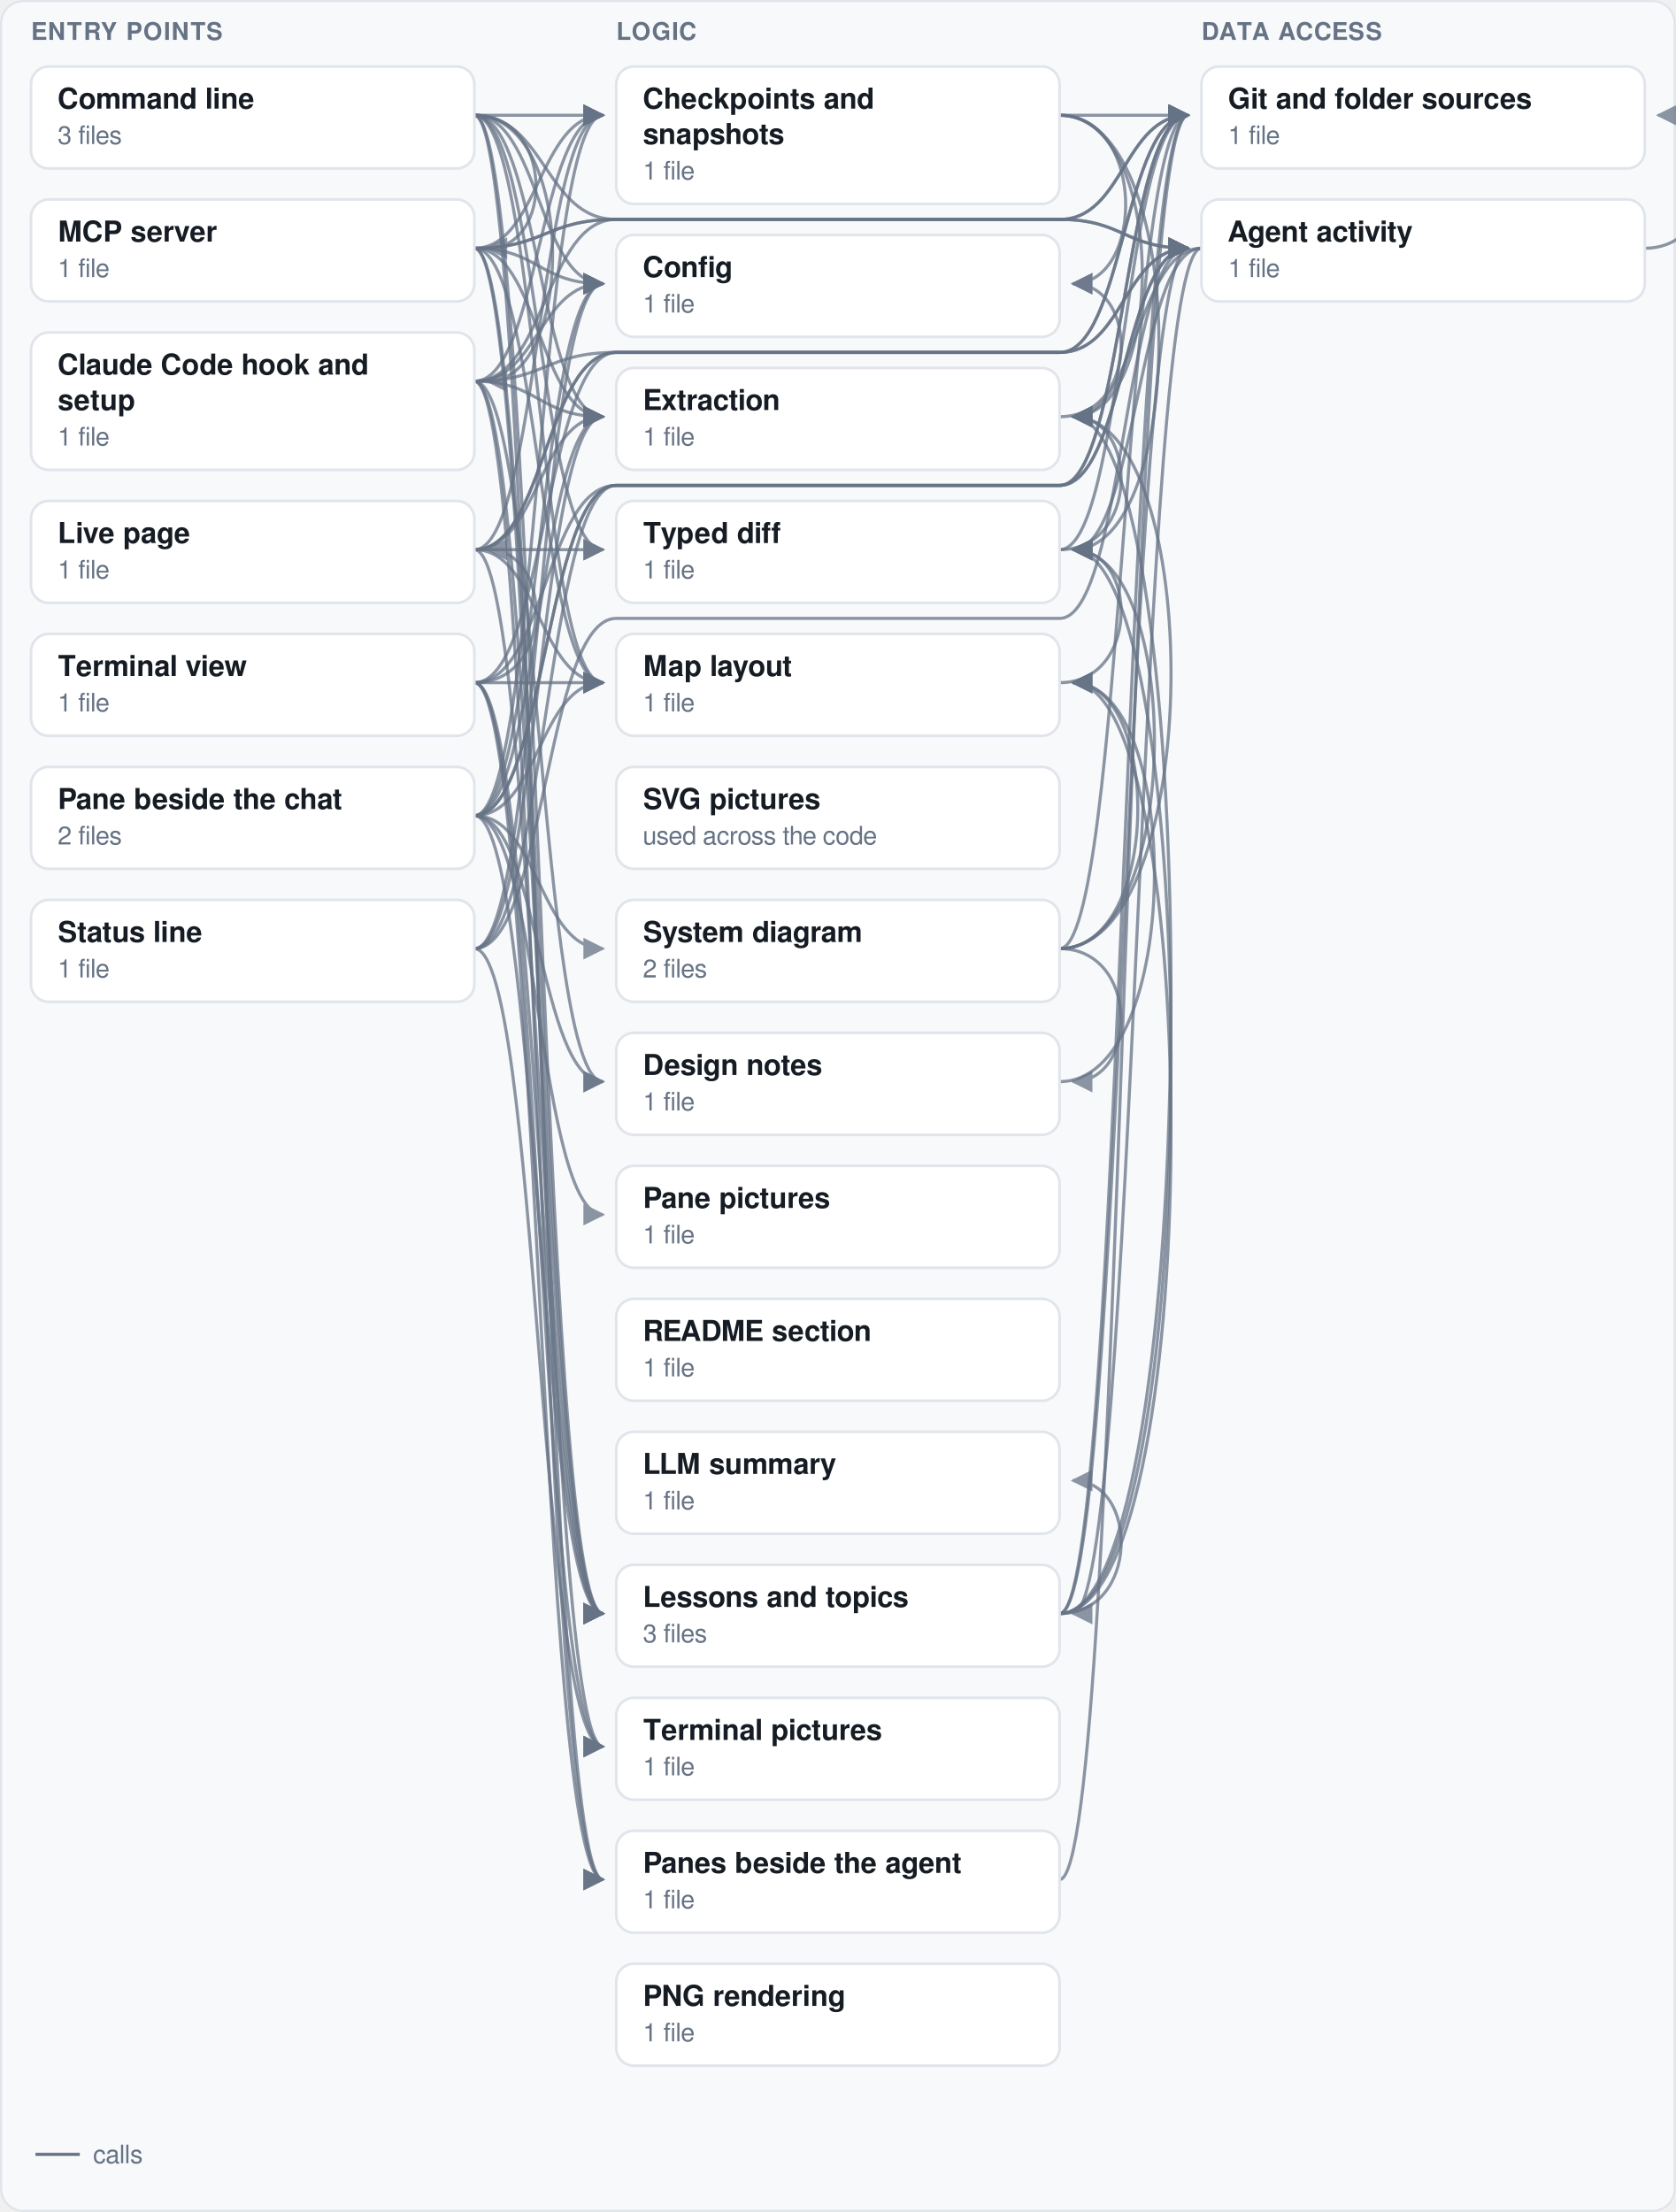
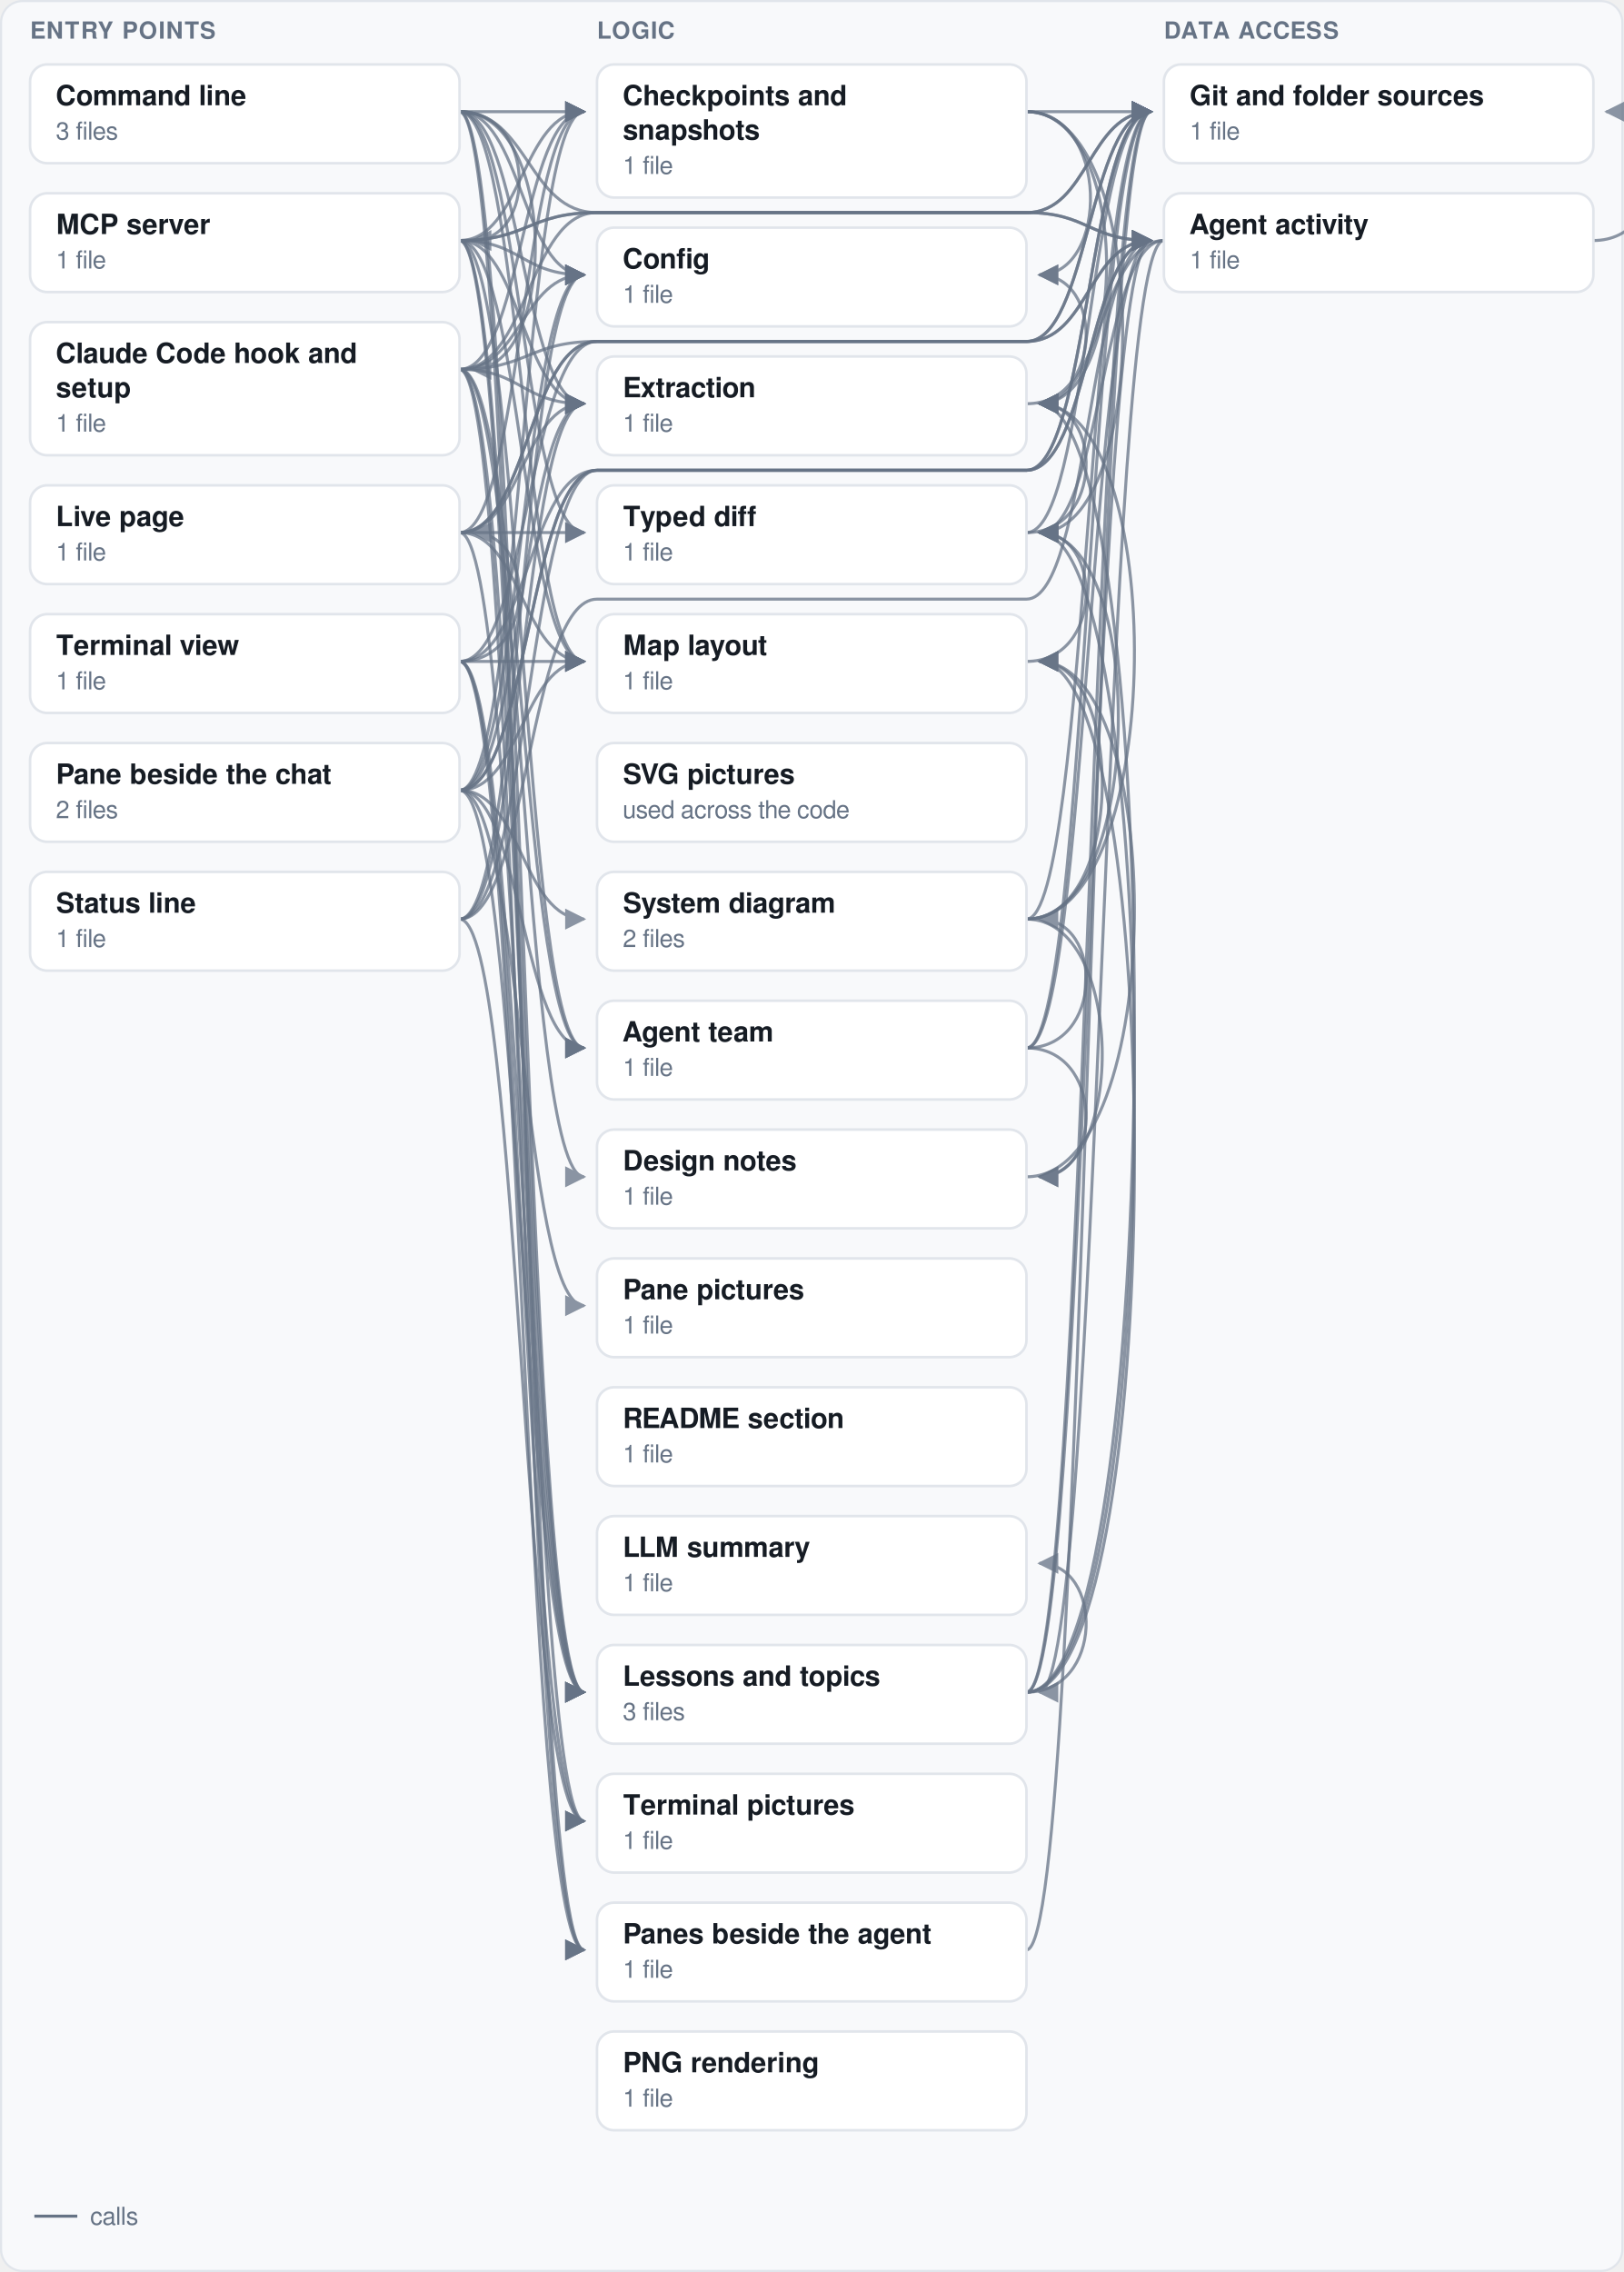
- <svg xmlns="http://www.w3.org/2000/svg" width="756" height="998" viewBox="0 0 756 998" role="img" aria-label="System map">
+ <svg xmlns="http://www.w3.org/2000/svg" width="756" height="1058" viewBox="0 0 756 1058" role="img" aria-label="System map">
  <style>
text { font-family: 'Segoe UI', FreeSans, 'Helvetica Neue', Arial, sans-serif; }
.bg { fill: #f8f9fb; stroke: #e1e5eb; }
.col { font-size: 11px; font-weight: 600; letter-spacing: .05em; fill: #667385; }
.bn .box { fill: #ffffff; stroke: #e1e5eb; stroke-width: 1.2; }
.bn.t-store .box { fill: #e8f0fc; }
.bn.legacy .box { fill: #f8f9fb; stroke: #c3cad4; stroke-dasharray: 5 4; }
.bn.legacy .bn-t { fill: #3b4655; }
.bn .band { fill: #1f5fbf; }
.bn.undeclared .band { fill: #9a5600; }
.bn.s-added .box { stroke: #157347; stroke-width: 1.8; } .bn.s-added .band { fill: #157347; }
.bn.s-changed .box { stroke: #9a5600; stroke-width: 1.8; } .bn.s-changed .band { fill: #9a5600; }
.bn.s-removed .box { stroke: #c4321c; stroke-dasharray: 5 4; fill: #fdecea; } .bn.s-removed .band { fill: #c4321c; }
.bn-t { font-size: 13px; font-weight: 600; fill: #161c24; }
.bn-s { font-size: 11.5px; fill: #667385; }
.bn-p { font-size: 11.5px; fill: #3b4655; } .bn-p.code { font-family: Consolas, Inconsolata, 'DejaVu Sans Mono', monospace; } .bn-p.more { fill: #667385; }
.bn-p.s-added { fill: #157347; font-weight: 600; } .bn-p.s-changed { fill: #9a5600; font-weight: 600; }
.bn-p.s-removed { fill: #c4321c; text-decoration: line-through; }
.be { fill: none; stroke: #667385; stroke-width: 1.4; opacity: .75; }
.be.k-data { stroke: #1f5fbf; } .be.k-network { stroke: #9a5600; stroke-dasharray: 6 4; }
.be.s-added { stroke: #157347; stroke-width: 2.2; opacity: 1; }
.be.s-removed { stroke: #c4321c; stroke-dasharray: 5 4; opacity: 1; }
.ar { fill: #667385; } .ar.k-data { fill: #1f5fbf; } .ar.k-network { fill: #9a5600; }
.ar.s-added { fill: #157347; } .ar.s-removed { fill: #c4321c; } .ar.k-person { fill: #1f5fbf; }
.halo { paint-order: stroke; stroke: #f8f9fb; stroke-width: 4px; stroke-linejoin: round; }
.lg { font-size: 11.5px; fill: #667385; }
.lg.s-added { fill: #157347; font-weight: 600; } .lg.s-changed { fill: #9a5600; font-weight: 600; }
.lg.s-removed { fill: #c4321c; font-weight: 600; }
.foot { font-size: 11.5px; fill: #3b4655; }
.st .box { fill: #ffffff; stroke: #e1e5eb; stroke-width: 1.4; }
.st.hi .box { fill: #e8f0fc; stroke: #1f5fbf; }
.st-w { font-size: 13px; font-weight: 600; fill: #161c24; }
.fl { fill: none; stroke: #667385; stroke-width: 1.4; } .fl.loop { stroke-dasharray: 4 4; }
.fl.gate { stroke: #1f5fbf; stroke-dasharray: 2 4; opacity: .7; }
.fl-note { font-size: 11.5px; fill: #667385; }
.gate .box { fill: #e8f0fc; stroke: #1f5fbf; } .gate text { font-size: 12.5px; font-weight: 600; fill: #1f5fbf; }
.exit { font-size: 12.5px; font-weight: 600; fill: #161c24; }
.lane .box { fill: #ffffff; stroke: #e1e5eb; stroke-width: 1.2; }
.lane.person .box { fill: #e8f0fc; stroke: #1f5fbf; }
.life { stroke: #c9d0da; stroke-width: 1.2; stroke-dasharray: 3 4; }
.msg { fill: none; stroke: #667385; stroke-width: 1.4; }
.msg.frame { stroke: #1f5fbf; stroke-dasharray: 5 4; } .msg.person { stroke: #1f5fbf; stroke-width: 2; }
.msg-t { font-size: 11.5px; fill: #3b4655; } .msg-t.frame { fill: #1f5fbf; } .msg-t.person { fill: #1f5fbf; font-weight: 600; }
.num circle { fill: #667385; } .num.person circle { fill: #1f5fbf; }
.num text { fill: #ffffff; font-size: 10px; font-weight: 700; }
.note .box { fill: #fff3dd; stroke: #e9c98f; } .note text { font-size: 11.5px; fill: #9a5600; }
</style>
  <defs>
    <marker id="ar-call-same" class="ar k-call s-same" viewBox="0 0 10 10" refX="9" refY="5" markerWidth="7" markerHeight="7" orient="auto-start-reverse">
      <path d="M0,0 L10,5 L0,10 z" />
    </marker>
  </defs>
-   <rect class="bg" x="0.5" y="0.5" width="755" height="997" rx="10" />
+   <rect class="bg" x="0.5" y="0.5" width="755" height="1057" rx="10" />
  <text class="col" x="14" y="18">ENTRY POINTS</text>
  <text class="col" x="278" y="18">LOGIC</text>
  <text class="col" x="542" y="18">DATA ACCESS</text>
  <path class="be k-call s-same" d="M542,112 C513,112 513,248 484,248" marker-end="url(#ar-call-same)" />
  <path class="be k-call s-same" d="M542,112 C513,112 513,188 484,188" marker-end="url(#ar-call-same)" />
-   <path class="be k-call s-same" d="M542,112 C513,112 513,728 484,728" marker-end="url(#ar-call-same)" />
+   <path class="be k-call s-same" d="M542,112 C513,112 513,788 484,788" marker-end="url(#ar-call-same)" />
  <path class="be k-call s-same" d="M742,112 C778,112 778,52 748,52" marker-end="url(#ar-call-same)" />
  <path class="be k-call s-same" d="M214,172 C246,172 246,159 278,159 L478,159 C507,159 507,112 536,112" marker-end="url(#ar-call-same)" />
-   <path class="be k-call s-same" d="M214,172 C243,172 243,848 272,848" marker-end="url(#ar-call-same)" />
+   <path class="be k-call s-same" d="M214,172 C243,172 243,488 272,488" marker-end="url(#ar-call-same)" />
+   <path class="be k-call s-same" d="M214,172 C243,172 243,908 272,908" marker-end="url(#ar-call-same)" />
  <path class="be k-call s-same" d="M214,172 C243,172 243,52 272,52" marker-end="url(#ar-call-same)" />
  <path class="be k-call s-same" d="M214,172 C243,172 243,128 272,128" marker-end="url(#ar-call-same)" />
-   <path class="be k-call s-same" d="M214,172 C243,172 243,488 272,488" marker-end="url(#ar-call-same)" />
+   <path class="be k-call s-same" d="M214,172 C243,172 243,548 272,548" marker-end="url(#ar-call-same)" />
  <path class="be k-call s-same" d="M214,172 C243,172 243,188 272,188" marker-end="url(#ar-call-same)" />
-   <path class="be k-call s-same" d="M214,172 C243,172 243,728 272,728" marker-end="url(#ar-call-same)" />
+   <path class="be k-call s-same" d="M214,172 C243,172 243,788 272,788" marker-end="url(#ar-call-same)" />
  <path class="be k-call s-same" d="M214,172 C246,172 246,99 278,99 L478,99 C507,99 507,52 536,52" marker-end="url(#ar-call-same)" />
-   <path class="be k-call s-same" d="M478,428 C514,428 514,488 484,488" marker-end="url(#ar-call-same)" />
+   <path class="be k-call s-same" d="M478,488 C507,488 507,112 536,112" marker-end="url(#ar-call-same)" />
+   <path class="be k-call s-same" d="M478,488 C514,488 514,428 484,428" marker-end="url(#ar-call-same)" />
+   <path class="be k-call s-same" d="M478,488 C514,488 514,548 484,548" marker-end="url(#ar-call-same)" />
+   <path class="be k-call s-same" d="M478,488 C507,488 507,52 536,52" marker-end="url(#ar-call-same)" />
+   <path class="be k-call s-same" d="M478,428 C524,428 524,548 484,548" marker-end="url(#ar-call-same)" />
  <path class="be k-call s-same" d="M478,428 C524,428 524,308 484,308" marker-end="url(#ar-call-same)" />
  <path class="be k-call s-same" d="M478,428 C534,428 534,248 484,248" marker-end="url(#ar-call-same)" />
  <path class="be k-call s-same" d="M478,428 C544,428 544,188 484,188" marker-end="url(#ar-call-same)" />
  <path class="be k-call s-same" d="M478,428 C507,428 507,52 536,52" marker-end="url(#ar-call-same)" />
  <path class="be k-call s-same" d="M214,52 C260,52 260,172 220,172" marker-end="url(#ar-call-same)" />
  <path class="be k-call s-same" d="M214,52 C243,52 243,128 272,128" marker-end="url(#ar-call-same)" />
  <path class="be k-call s-same" d="M214,52 C243,52 243,188 272,188" marker-end="url(#ar-call-same)" />
  <path class="be k-call s-same" d="M214,52 C243,52 243,308 272,308" marker-end="url(#ar-call-same)" />
-   <path class="be k-call s-same" d="M214,52 C243,52 243,728 272,728" marker-end="url(#ar-call-same)" />
+   <path class="be k-call s-same" d="M214,52 C243,52 243,788 272,788" marker-end="url(#ar-call-same)" />
  <path class="be k-call s-same" d="M214,52 C246,52 246,99 278,99 L478,99 C507,99 507,112 536,112" marker-end="url(#ar-call-same)" />
-   <path class="be k-call s-same" d="M214,52 C243,52 243,848 272,848" marker-end="url(#ar-call-same)" />
+   <path class="be k-call s-same" d="M214,52 C243,52 243,908 272,908" marker-end="url(#ar-call-same)" />
  <path class="be k-call s-same" d="M214,52 C243,52 243,52 272,52" marker-end="url(#ar-call-same)" />
  <path class="be k-call s-same" d="M214,52 C243,52 243,248 272,248" marker-end="url(#ar-call-same)" />
  <path class="be k-call s-same" d="M214,52 C250,52 250,112 220,112" marker-end="url(#ar-call-same)" />
-   <path class="be k-call s-same" d="M478,848 C507,848 507,52 536,52" marker-end="url(#ar-call-same)" />
+   <path class="be k-call s-same" d="M478,908 C507,908 507,52 536,52" marker-end="url(#ar-call-same)" />
  <path class="be k-call s-same" d="M478,52 C516.7,52 516.7,128 484,128" marker-end="url(#ar-call-same)" />
  <path class="be k-call s-same" d="M478,52 C536.7,52 536.7,248 484,248" marker-end="url(#ar-call-same)" />
  <path class="be k-call s-same" d="M478,52 C526.7,52 526.7,188 484,188" marker-end="url(#ar-call-same)" />
  <path class="be k-call s-same" d="M478,52 C507,52 507,52 536,52" marker-end="url(#ar-call-same)" />
-   <path class="be k-call s-same" d="M478,488 C534,488 534,308 484,308" marker-end="url(#ar-call-same)" />
+   <path class="be k-call s-same" d="M478,548 C544,548 544,308 484,308" marker-end="url(#ar-call-same)" />
  <path class="be k-call s-same" d="M478,248 C514,248 514,188 484,188" marker-end="url(#ar-call-same)" />
  <path class="be k-call s-same" d="M478,248 C507,248 507,52 536,52" marker-end="url(#ar-call-same)" />
  <path class="be k-call s-same" d="M478,188 C514,188 514,128 484,128" marker-end="url(#ar-call-same)" />
  <path class="be k-call s-same" d="M478,308 C514,308 514,248 484,248" marker-end="url(#ar-call-same)" />
-   <path class="be k-call s-same" d="M478,728 C507,728 507,112 536,112" marker-end="url(#ar-call-same)" />
-   <path class="be k-call s-same" d="M478,728 C544,728 544,248 484,248" marker-end="url(#ar-call-same)" />
-   <path class="be k-call s-same" d="M478,728 C544,728 544,188 484,188" marker-end="url(#ar-call-same)" />
-   <path class="be k-call s-same" d="M478,728 C544,728 544,308 484,308" marker-end="url(#ar-call-same)" />
-   <path class="be k-call s-same" d="M478,728 C514,728 514,668 484,668" marker-end="url(#ar-call-same)" />
-   <path class="be k-call s-same" d="M478,728 C507,728 507,52 536,52" marker-end="url(#ar-call-same)" />
+   <path class="be k-call s-same" d="M478,788 C507,788 507,112 536,112" marker-end="url(#ar-call-same)" />
+   <path class="be k-call s-same" d="M478,788 C544,788 544,248 484,248" marker-end="url(#ar-call-same)" />
+   <path class="be k-call s-same" d="M478,788 C544,788 544,188 484,188" marker-end="url(#ar-call-same)" />
+   <path class="be k-call s-same" d="M478,788 C544,788 544,308 484,308" marker-end="url(#ar-call-same)" />
+   <path class="be k-call s-same" d="M478,788 C514,788 514,728 484,728" marker-end="url(#ar-call-same)" />
+   <path class="be k-call s-same" d="M478,788 C507,788 507,52 536,52" marker-end="url(#ar-call-same)" />
  <path class="be k-call s-same" d="M214,112 C243,112 243,188 272,188" marker-end="url(#ar-call-same)" />
  <path class="be k-call s-same" d="M214,112 C246,112 246,99 278,99 L478,99 C507,99 507,112 536,112" marker-end="url(#ar-call-same)" />
+   <path class="be k-call s-same" d="M214,112 C243,112 243,488 272,488" marker-end="url(#ar-call-same)" />
  <path class="be k-call s-same" d="M214,112 C243,112 243,52 272,52" marker-end="url(#ar-call-same)" />
  <path class="be k-call s-same" d="M214,112 C243,112 243,128 272,128" marker-end="url(#ar-call-same)" />
  <path class="be k-call s-same" d="M214,112 C243,112 243,308 272,308" marker-end="url(#ar-call-same)" />
-   <path class="be k-call s-same" d="M214,112 C243,112 243,728 272,728" marker-end="url(#ar-call-same)" />
+   <path class="be k-call s-same" d="M214,112 C243,112 243,788 272,788" marker-end="url(#ar-call-same)" />
  <path class="be k-call s-same" d="M214,112 C246,112 246,99 278,99 L478,99 C507,99 507,52 536,52" marker-end="url(#ar-call-same)" />
-   <path class="be k-call s-same" d="M214,112 C243,112 243,788 272,788" marker-end="url(#ar-call-same)" />
-   <path class="be k-call s-same" d="M214,368 C243,368 243,728 272,728" marker-end="url(#ar-call-same)" />
+   <path class="be k-call s-same" d="M214,112 C243,112 243,848 272,848" marker-end="url(#ar-call-same)" />
+   <path class="be k-call s-same" d="M214,368 C243,368 243,788 272,788" marker-end="url(#ar-call-same)" />
  <path class="be k-call s-same" d="M214,368 C246,368 246,219 278,219 L478,219 C507,219 507,112 536,112" marker-end="url(#ar-call-same)" />
  <path class="be k-call s-same" d="M214,368 C243,368 243,428 272,428" marker-end="url(#ar-call-same)" />
  <path class="be k-call s-same" d="M214,368 C243,368 243,52 272,52" marker-end="url(#ar-call-same)" />
  <path class="be k-call s-same" d="M214,368 C243,368 243,128 272,128" marker-end="url(#ar-call-same)" />
  <path class="be k-call s-same" d="M214,368 C243,368 243,188 272,188" marker-end="url(#ar-call-same)" />
  <path class="be k-call s-same" d="M214,368 C243,368 243,308 272,308" marker-end="url(#ar-call-same)" />
  <path class="be k-call s-same" d="M214,368 C246,368 246,219 278,219 L478,219 C507,219 507,52 536,52" marker-end="url(#ar-call-same)" />
-   <path class="be k-call s-same" d="M214,368 C243,368 243,548 272,548" marker-end="url(#ar-call-same)" />
  <path class="be k-call s-same" d="M214,368 C243,368 243,488 272,488" marker-end="url(#ar-call-same)" />
+   <path class="be k-call s-same" d="M214,368 C243,368 243,608 272,608" marker-end="url(#ar-call-same)" />
  <path class="be k-call s-same" d="M214,428 C246,428 246,279 278,279 L478,279 C507,279 507,112 536,112" marker-end="url(#ar-call-same)" />
  <path class="be k-call s-same" d="M214,428 C243,428 243,128 272,128" marker-end="url(#ar-call-same)" />
  <path class="be k-call s-same" d="M214,428 C243,428 243,188 272,188" marker-end="url(#ar-call-same)" />
  <path class="be k-call s-same" d="M214,428 C246,428 246,219 278,219 L478,219 C507,219 507,52 536,52" marker-end="url(#ar-call-same)" />
-   <path class="be k-call s-same" d="M214,428 C243,428 243,788 272,788" marker-end="url(#ar-call-same)" />
+   <path class="be k-call s-same" d="M214,428 C243,428 243,848 272,848" marker-end="url(#ar-call-same)" />
  <path class="be k-call s-same" d="M214,308 C246,308 246,219 278,219 L478,219 C507,219 507,112 536,112" marker-end="url(#ar-call-same)" />
+   <path class="be k-call s-same" d="M214,308 C243,308 243,908 272,908" marker-end="url(#ar-call-same)" />
+   <path class="be k-call s-same" d="M214,308 C243,308 243,308 272,308" marker-end="url(#ar-call-same)" />
+   <path class="be k-call s-same" d="M214,308 C243,308 243,788 272,788" marker-end="url(#ar-call-same)" />
+   <path class="be k-call s-same" d="M214,308 C246,308 246,159 278,159 L478,159 C507,159 507,52 536,52" marker-end="url(#ar-call-same)" />
  <path class="be k-call s-same" d="M214,308 C243,308 243,848 272,848" marker-end="url(#ar-call-same)" />
-   <path class="be k-call s-same" d="M214,308 C243,308 243,308 272,308" marker-end="url(#ar-call-same)" />
-   <path class="be k-call s-same" d="M214,308 C243,308 243,728 272,728" marker-end="url(#ar-call-same)" />
-   <path class="be k-call s-same" d="M214,308 C246,308 246,159 278,159 L478,159 C507,159 507,52 536,52" marker-end="url(#ar-call-same)" />
-   <path class="be k-call s-same" d="M214,308 C243,308 243,788 272,788" marker-end="url(#ar-call-same)" />
  <path class="be k-call s-same" d="M214,308 C250,308 250,248 220,248" marker-end="url(#ar-call-same)" />
  <path class="be k-call s-same" d="M214,248 C246,248 246,159 278,159 L478,159 C507,159 507,112 536,112" marker-end="url(#ar-call-same)" />
  <path class="be k-call s-same" d="M214,248 C243,248 243,52 272,52" marker-end="url(#ar-call-same)" />
  <path class="be k-call s-same" d="M214,248 C243,248 243,248 272,248" marker-end="url(#ar-call-same)" />
  <path class="be k-call s-same" d="M214,248 C243,248 243,188 272,188" marker-end="url(#ar-call-same)" />
  <path class="be k-call s-same" d="M214,248 C243,248 243,308 272,308" marker-end="url(#ar-call-same)" />
-   <path class="be k-call s-same" d="M214,248 C243,248 243,728 272,728" marker-end="url(#ar-call-same)" />
+   <path class="be k-call s-same" d="M214,248 C243,248 243,788 272,788" marker-end="url(#ar-call-same)" />
  <path class="be k-call s-same" d="M214,248 C246,248 246,159 278,159 L478,159 C507,159 507,52 536,52" marker-end="url(#ar-call-same)" />
  <g class="bn t-component s-same" transform="translate(14,30)">
    <rect class="box" width="200" height="46" rx="8" />
    <text x="12" y="19" class="bn-t">Command line</text>
    <text x="12" y="35" class="bn-s">3 files</text>
  </g>
  <g class="bn t-component s-same" transform="translate(14,90)">
    <rect class="box" width="200" height="46" rx="8" />
    <text x="12" y="19" class="bn-t">MCP server</text>
    <text x="12" y="35" class="bn-s">1 file</text>
  </g>
  <g class="bn t-component s-same" transform="translate(14,150)">
    <rect class="box" width="200" height="62" rx="8" />
    <text x="12" y="19" class="bn-t">Claude Code hook and</text>
    <text x="12" y="35" class="bn-t">setup</text>
    <text x="12" y="51" class="bn-s">1 file</text>
  </g>
  <g class="bn t-component s-same" transform="translate(14,226)">
    <rect class="box" width="200" height="46" rx="8" />
    <text x="12" y="19" class="bn-t">Live page</text>
    <text x="12" y="35" class="bn-s">1 file</text>
  </g>
  <g class="bn t-component s-same" transform="translate(14,286)">
    <rect class="box" width="200" height="46" rx="8" />
    <text x="12" y="19" class="bn-t">Terminal view</text>
    <text x="12" y="35" class="bn-s">1 file</text>
  </g>
  <g class="bn t-component s-same" transform="translate(14,346)">
    <rect class="box" width="200" height="46" rx="8" />
    <text x="12" y="19" class="bn-t">Pane beside the chat</text>
    <text x="12" y="35" class="bn-s">2 files</text>
  </g>
  <g class="bn t-component s-same" transform="translate(14,406)">
    <rect class="box" width="200" height="46" rx="8" />
    <text x="12" y="19" class="bn-t">Status line</text>
    <text x="12" y="35" class="bn-s">1 file</text>
  </g>
  <g class="bn t-component s-same" transform="translate(278,30)">
    <rect class="box" width="200" height="62" rx="8" />
    <text x="12" y="19" class="bn-t">Checkpoints and</text>
    <text x="12" y="35" class="bn-t">snapshots</text>
    <text x="12" y="51" class="bn-s">1 file</text>
  </g>
  <g class="bn t-component s-same" transform="translate(278,106)">
    <rect class="box" width="200" height="46" rx="8" />
    <text x="12" y="19" class="bn-t">Config</text>
    <text x="12" y="35" class="bn-s">1 file</text>
  </g>
  <g class="bn t-component s-same" transform="translate(278,166)">
    <rect class="box" width="200" height="46" rx="8" />
    <text x="12" y="19" class="bn-t">Extraction</text>
    <text x="12" y="35" class="bn-s">1 file</text>
  </g>
  <g class="bn t-component s-same" transform="translate(278,226)">
    <rect class="box" width="200" height="46" rx="8" />
    <text x="12" y="19" class="bn-t">Typed diff</text>
    <text x="12" y="35" class="bn-s">1 file</text>
  </g>
  <g class="bn t-component s-same" transform="translate(278,286)">
    <rect class="box" width="200" height="46" rx="8" />
    <text x="12" y="19" class="bn-t">Map layout</text>
    <text x="12" y="35" class="bn-s">1 file</text>
  </g>
  <g class="bn t-component s-same" transform="translate(278,346)">
    <rect class="box" width="200" height="46" rx="8" />
    <text x="12" y="19" class="bn-t">SVG pictures</text>
    <text x="12" y="35" class="bn-s">used across the code</text>
  </g>
  <g class="bn t-component s-same" transform="translate(278,406)">
    <rect class="box" width="200" height="46" rx="8" />
    <text x="12" y="19" class="bn-t">System diagram</text>
    <text x="12" y="35" class="bn-s">2 files</text>
  </g>
  <g class="bn t-component s-same" transform="translate(278,466)">
    <rect class="box" width="200" height="46" rx="8" />
+     <text x="12" y="19" class="bn-t">Agent team</text>
+     <text x="12" y="35" class="bn-s">1 file</text>
+   </g>
+   <g class="bn t-component s-same" transform="translate(278,526)">
+     <rect class="box" width="200" height="46" rx="8" />
    <text x="12" y="19" class="bn-t">Design notes</text>
    <text x="12" y="35" class="bn-s">1 file</text>
  </g>
-   <g class="bn t-component s-same" transform="translate(278,526)">
+   <g class="bn t-component s-same" transform="translate(278,586)">
    <rect class="box" width="200" height="46" rx="8" />
    <text x="12" y="19" class="bn-t">Pane pictures</text>
    <text x="12" y="35" class="bn-s">1 file</text>
  </g>
-   <g class="bn t-component s-same" transform="translate(278,586)">
+   <g class="bn t-component s-same" transform="translate(278,646)">
    <rect class="box" width="200" height="46" rx="8" />
    <text x="12" y="19" class="bn-t">README section</text>
    <text x="12" y="35" class="bn-s">1 file</text>
  </g>
-   <g class="bn t-component s-same" transform="translate(278,646)">
+   <g class="bn t-component s-same" transform="translate(278,706)">
    <rect class="box" width="200" height="46" rx="8" />
    <text x="12" y="19" class="bn-t">LLM summary</text>
    <text x="12" y="35" class="bn-s">1 file</text>
  </g>
-   <g class="bn t-component s-same" transform="translate(278,706)">
+   <g class="bn t-component s-same" transform="translate(278,766)">
    <rect class="box" width="200" height="46" rx="8" />
    <text x="12" y="19" class="bn-t">Lessons and topics</text>
    <text x="12" y="35" class="bn-s">3 files</text>
  </g>
-   <g class="bn t-component s-same" transform="translate(278,766)">
+   <g class="bn t-component s-same" transform="translate(278,826)">
    <rect class="box" width="200" height="46" rx="8" />
    <text x="12" y="19" class="bn-t">Terminal pictures</text>
    <text x="12" y="35" class="bn-s">1 file</text>
  </g>
-   <g class="bn t-component s-same" transform="translate(278,826)">
+   <g class="bn t-component s-same" transform="translate(278,886)">
    <rect class="box" width="200" height="46" rx="8" />
    <text x="12" y="19" class="bn-t">Panes beside the agent</text>
    <text x="12" y="35" class="bn-s">1 file</text>
  </g>
-   <g class="bn t-component s-same" transform="translate(278,886)">
+   <g class="bn t-component s-same" transform="translate(278,946)">
    <rect class="box" width="200" height="46" rx="8" />
    <text x="12" y="19" class="bn-t">PNG rendering</text>
    <text x="12" y="35" class="bn-s">1 file</text>
  </g>
  <g class="bn t-component s-same" transform="translate(542,30)">
    <rect class="box" width="200" height="46" rx="8" />
    <text x="12" y="19" class="bn-t">Git and folder sources</text>
    <text x="12" y="35" class="bn-s">1 file</text>
  </g>
  <g class="bn t-component s-same" transform="translate(542,90)">
    <rect class="box" width="200" height="46" rx="8" />
    <text x="12" y="19" class="bn-t">Agent activity</text>
    <text x="12" y="35" class="bn-s">1 file</text>
  </g>
-   <path class="be k-call" d="M16,972 L36,972" style="opacity:1" />
-   <text x="42" y="976" class="lg">calls</text>
+   <path class="be k-call" d="M16,1032 L36,1032" style="opacity:1" />
+   <text x="42" y="1036" class="lg">calls</text>
</svg>
